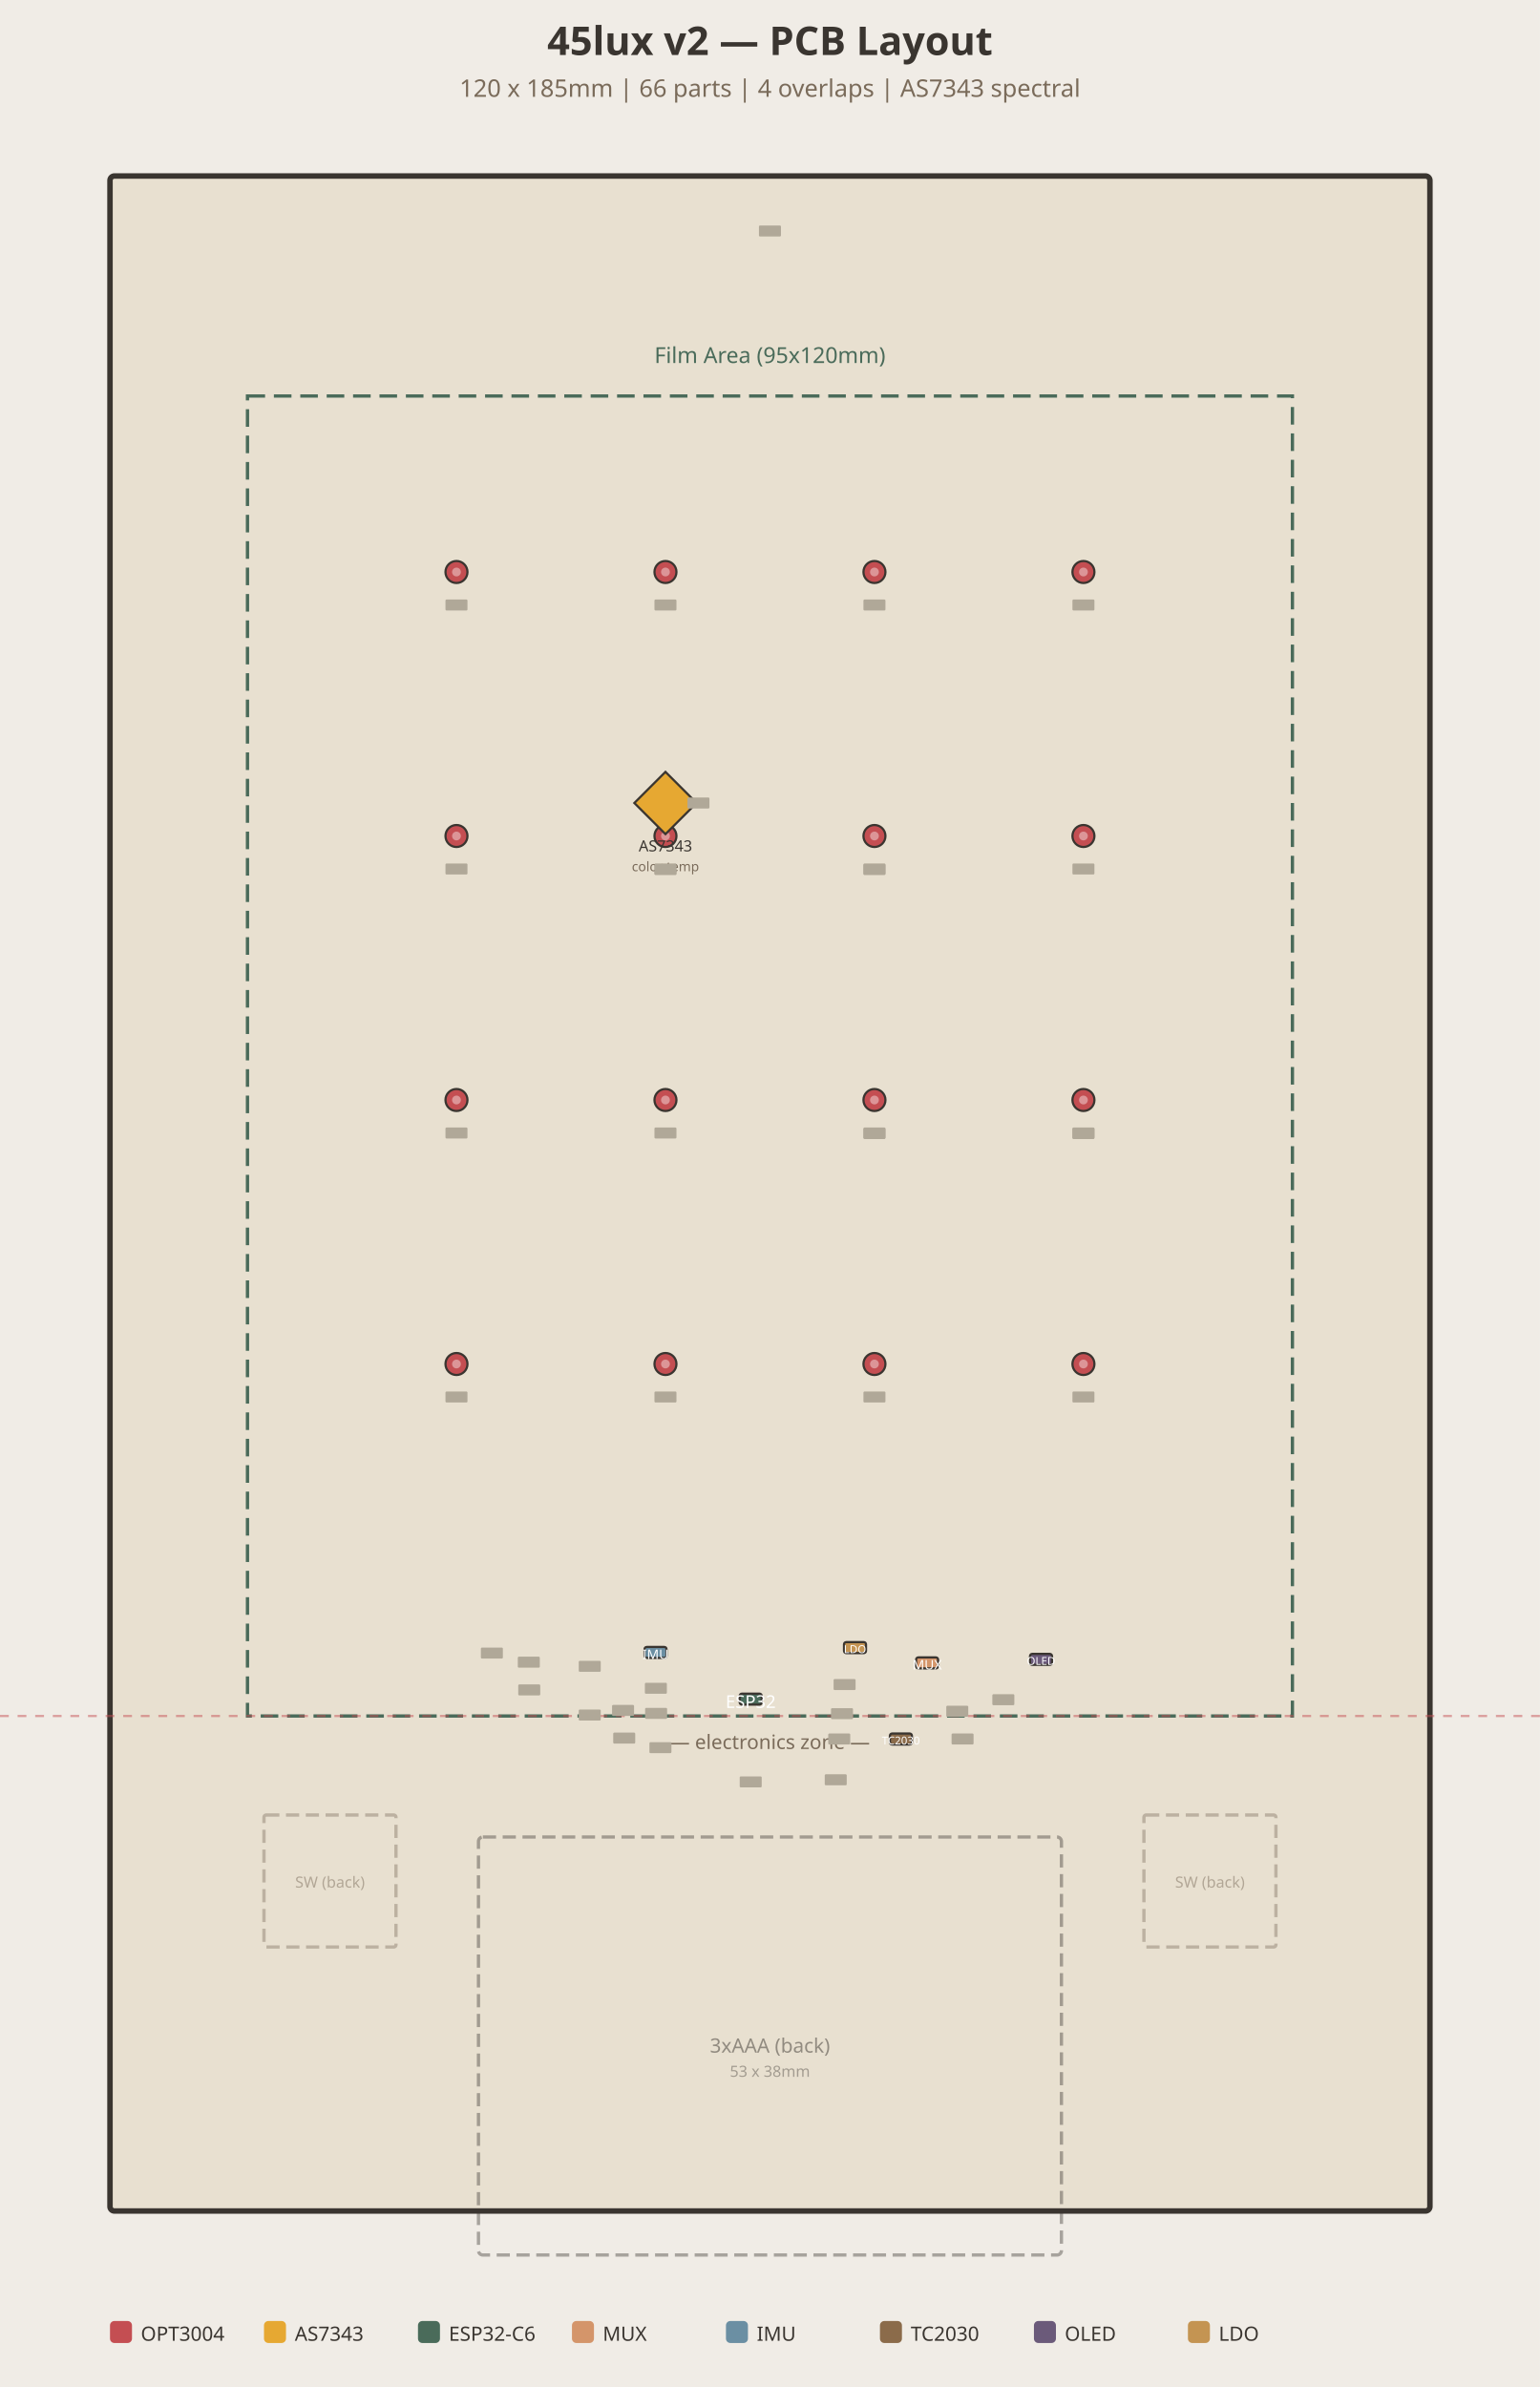
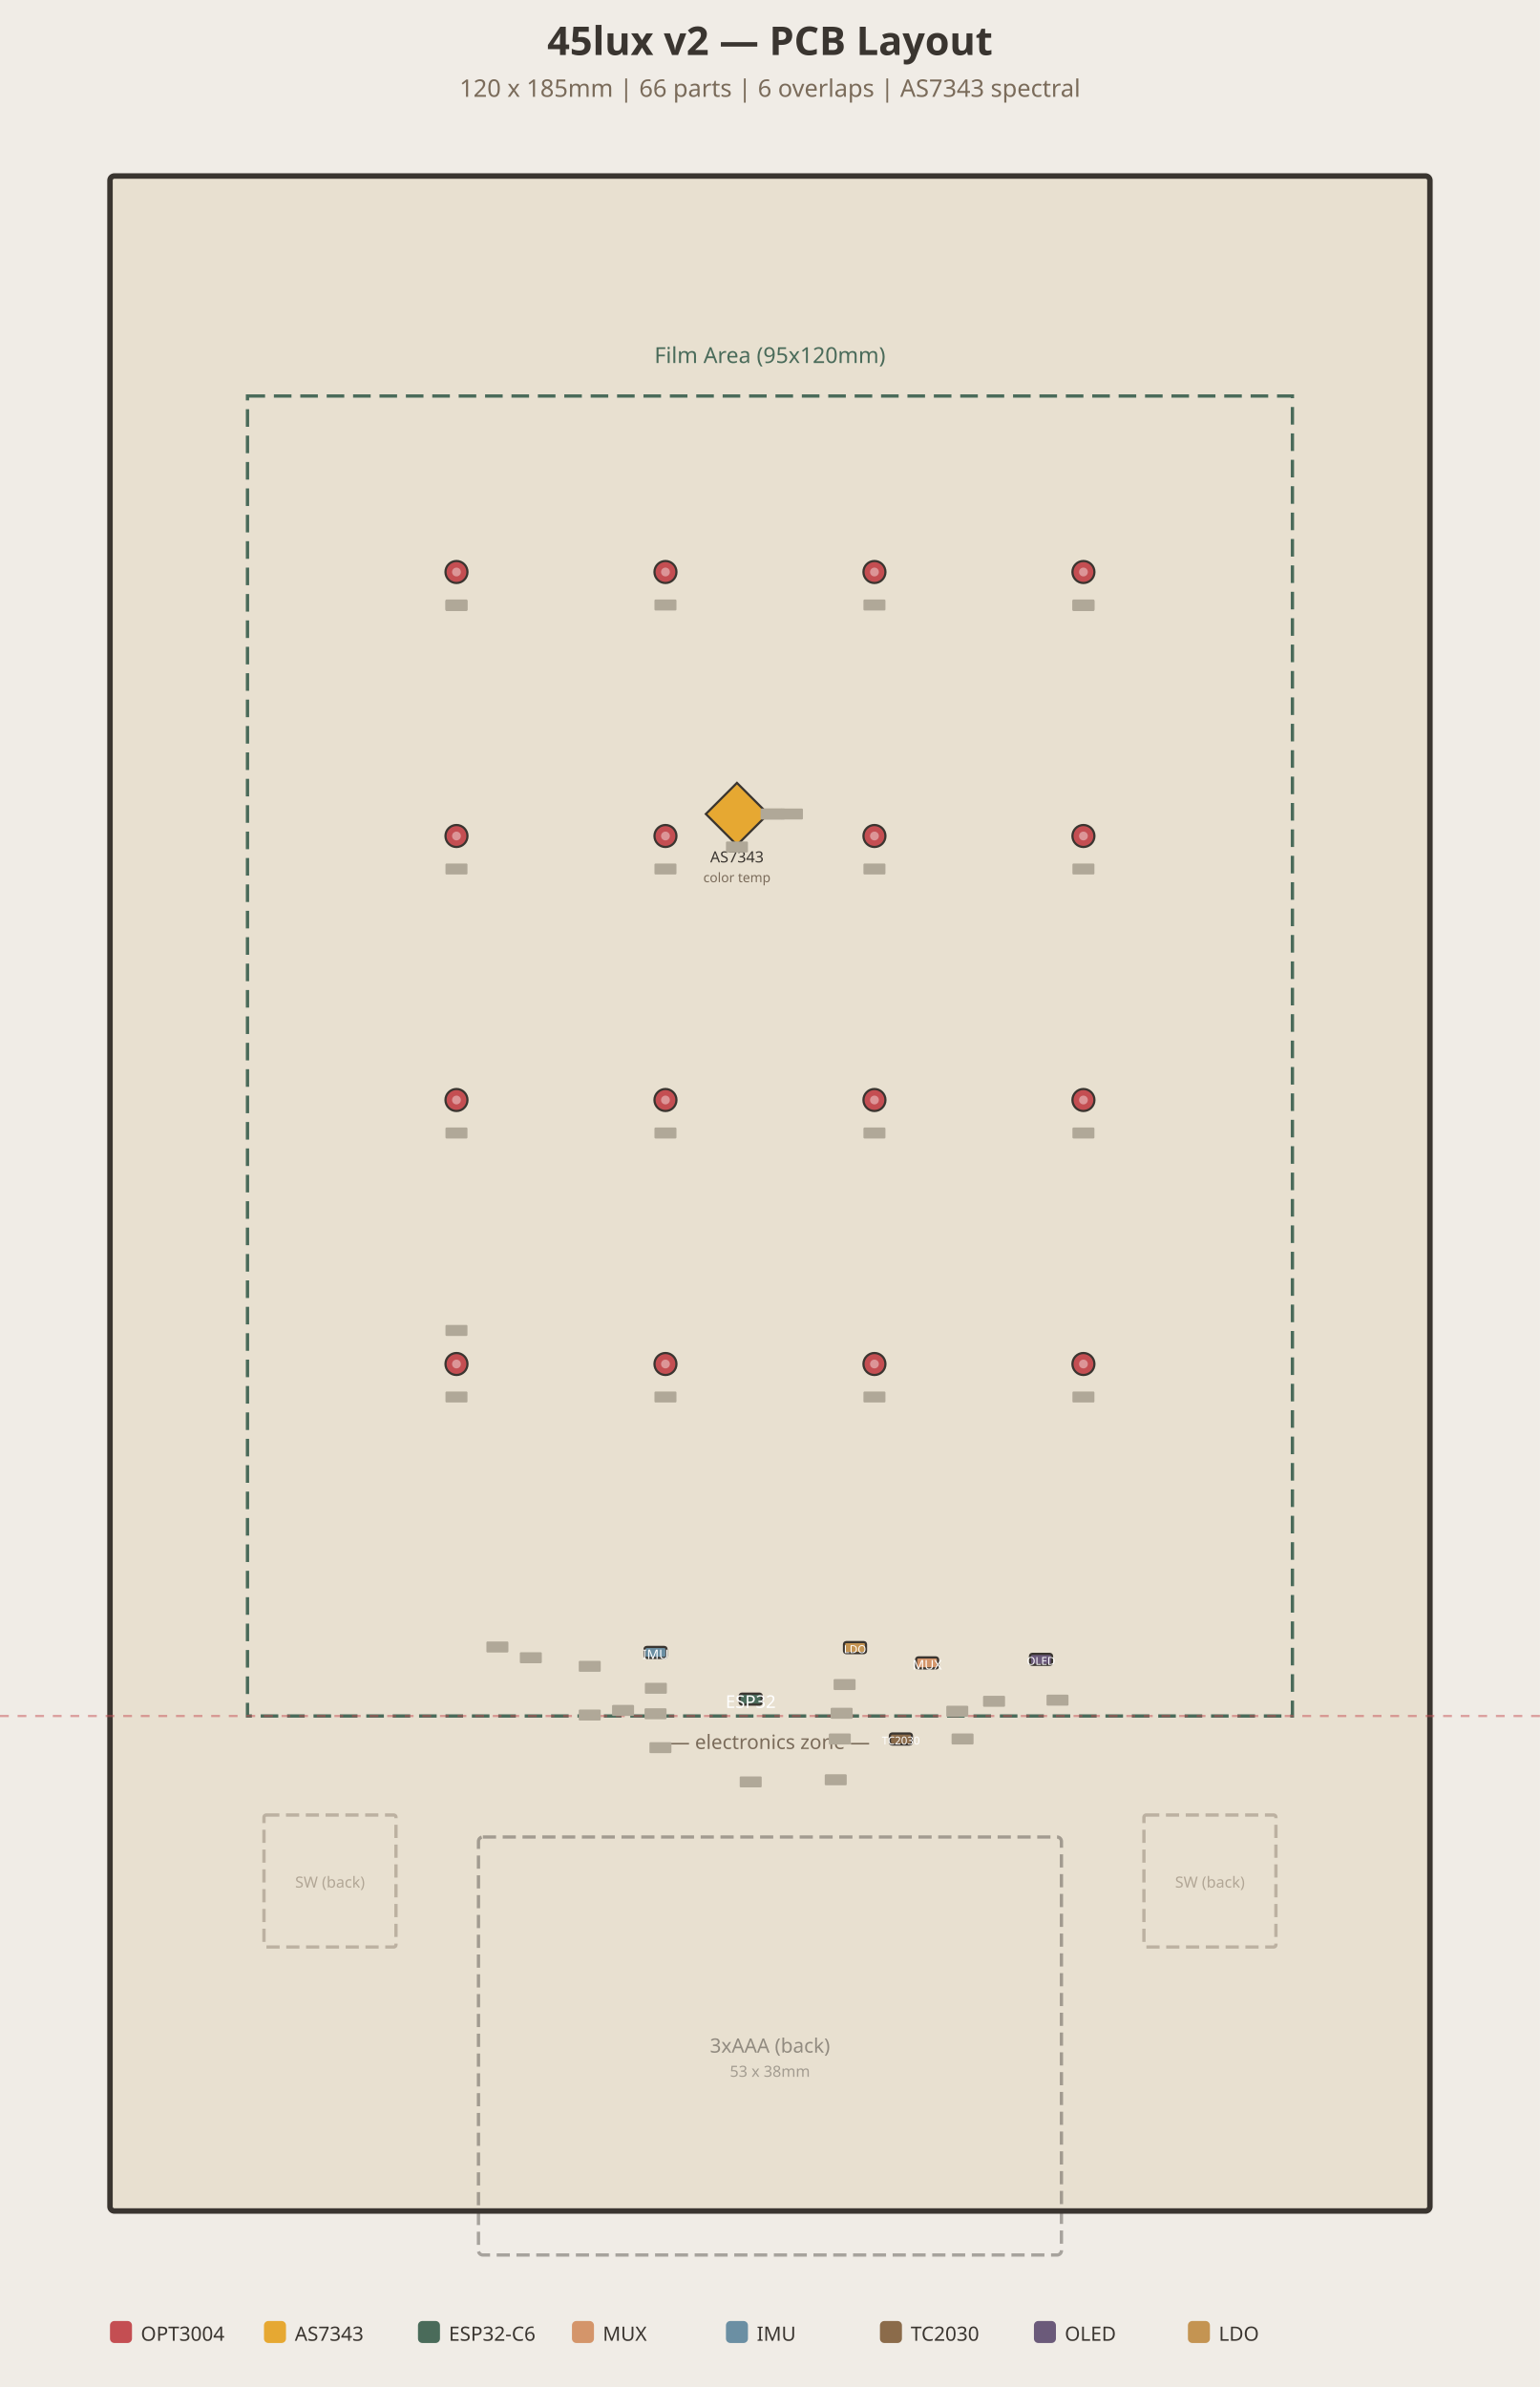
<svg xmlns="http://www.w3.org/2000/svg" width="700.0" height="1085.0">
  <rect width="700.0" height="1085.0" fill="#f0ece6" />
  <text x="350.0" y="25" text-anchor="middle" font-size="18" fill="#3a3530" font-family="sans-serif" font-weight="bold">45lux v2 — PCB Layout</text>
-   <text x="350.0" y="44" text-anchor="middle" font-size="11" fill="#7a6b5a" font-family="sans-serif">120 x 185mm | 66 parts | 4 overlaps | AS7343 spectral</text>
+   <text x="350.0" y="44" text-anchor="middle" font-size="11" fill="#7a6b5a" font-family="sans-serif">120 x 185mm | 66 parts | 6 overlaps | AS7343 spectral</text>
  <rect x="50.0" y="80.0" width="600.0" height="925.0" fill="#e8e0d0" stroke="#3a3530" stroke-width="2.5" rx="2" />
  <rect x="112.5" y="180.0" width="475.0" height="600.0" fill="none" stroke="#4a6b5a" stroke-width="1.5" stroke-dasharray="8,4" />
  <text x="350.0" y="165.0" text-anchor="middle" font-size="10" fill="#4a6b5a" font-family="sans-serif">Film Area (95x120mm)</text>
  <line x1="0.0" y1="780.0" x2="700.0" y2="780.0" stroke="#c44e52" stroke-width="1" stroke-dasharray="4,4" opacity="0.5" />
  <text x="350.0" y="795.0" text-anchor="middle" font-size="9" fill="#7a6b5a" font-family="sans-serif">— electronics zone —</text>
  <rect x="217.5" y="835.0" width="265.0" height="190.0" fill="none" stroke="#3a3530" stroke-width="1.5" stroke-dasharray="6,3" rx="2" opacity="0.4" />
  <text x="350.0" y="933.0" text-anchor="middle" font-size="9" fill="#3a3530" opacity="0.5" font-family="sans-serif">3xAAA (back)</text>
  <text x="350.0" y="944.0" text-anchor="middle" font-size="7" fill="#3a3530" opacity="0.4" font-family="sans-serif">53 x 38mm</text>
  <circle cx="207.5" cy="260.0" r="5" fill="#c44e52" stroke="#3a3530" stroke-width="1" />
  <circle cx="207.5" cy="260.0" r="2" fill="white" opacity="0.4" />
  <rect x="202.5" y="272.5" width="10.0" height="5.0" fill="#b0a898" stroke="none" rx="0.5" />
  <circle cx="302.5" cy="260.0" r="5" fill="#c44e52" stroke="#3a3530" stroke-width="1" />
  <circle cx="302.5" cy="260.0" r="2" fill="white" opacity="0.4" />
  <rect x="297.5" y="272.5" width="10.0" height="5.0" fill="#b0a898" stroke="none" rx="0.5" />
  <circle cx="397.5" cy="260.0" r="5" fill="#c44e52" stroke="#3a3530" stroke-width="1" />
  <circle cx="397.5" cy="260.0" r="2" fill="white" opacity="0.4" />
  <rect x="392.5" y="272.5" width="10.0" height="5.0" fill="#b0a898" stroke="none" rx="0.5" />
  <circle cx="492.5" cy="260.0" r="5" fill="#c44e52" stroke="#3a3530" stroke-width="1" />
  <circle cx="492.5" cy="260.0" r="2" fill="white" opacity="0.4" />
  <rect x="487.5" y="272.5" width="10.0" height="5.0" fill="#b0a898" stroke="none" rx="0.5" />
  <circle cx="207.5" cy="380.0" r="5" fill="#c44e52" stroke="#3a3530" stroke-width="1" />
  <circle cx="207.5" cy="380.0" r="2" fill="white" opacity="0.4" />
  <rect x="202.5" y="392.5" width="10.0" height="5.0" fill="#b0a898" stroke="none" rx="0.5" />
  <circle cx="302.5" cy="380.0" r="5" fill="#c44e52" stroke="#3a3530" stroke-width="1" />
  <circle cx="302.5" cy="380.0" r="2" fill="white" opacity="0.4" />
  <rect x="297.5" y="392.5" width="10.0" height="5.0" fill="#b0a898" stroke="none" rx="0.5" />
  <circle cx="397.5" cy="380.0" r="5" fill="#c44e52" stroke="#3a3530" stroke-width="1" />
  <circle cx="397.5" cy="380.0" r="2" fill="white" opacity="0.4" />
  <rect x="392.5" y="392.5" width="10.0" height="5.0" fill="#b0a898" stroke="none" rx="0.5" />
  <circle cx="492.5" cy="380.0" r="5" fill="#c44e52" stroke="#3a3530" stroke-width="1" />
  <circle cx="492.5" cy="380.0" r="2" fill="white" opacity="0.4" />
  <rect x="487.5" y="392.5" width="10.0" height="5.0" fill="#b0a898" stroke="none" rx="0.5" />
  <circle cx="207.5" cy="500.0" r="5" fill="#c44e52" stroke="#3a3530" stroke-width="1" />
  <circle cx="207.5" cy="500.0" r="2" fill="white" opacity="0.4" />
  <rect x="202.5" y="512.5" width="10.0" height="5.0" fill="#b0a898" stroke="none" rx="0.5" />
  <circle cx="302.5" cy="500.0" r="5" fill="#c44e52" stroke="#3a3530" stroke-width="1" />
  <circle cx="302.5" cy="500.0" r="2" fill="white" opacity="0.4" />
  <rect x="297.5" y="512.5" width="10.0" height="5.0" fill="#b0a898" stroke="none" rx="0.5" />
  <circle cx="397.5" cy="500.0" r="5" fill="#c44e52" stroke="#3a3530" stroke-width="1" />
  <circle cx="397.5" cy="500.0" r="2" fill="white" opacity="0.4" />
  <rect x="392.5" y="512.5" width="10.0" height="5.0" fill="#b0a898" stroke="none" rx="0.5" />
  <circle cx="492.5" cy="500.0" r="5" fill="#c44e52" stroke="#3a3530" stroke-width="1" />
  <circle cx="492.5" cy="500.0" r="2" fill="white" opacity="0.4" />
  <rect x="487.5" y="512.5" width="10.0" height="5.0" fill="#b0a898" stroke="none" rx="0.5" />
  <circle cx="207.5" cy="620.0" r="5" fill="#c44e52" stroke="#3a3530" stroke-width="1" />
  <circle cx="207.5" cy="620.0" r="2" fill="white" opacity="0.4" />
  <rect x="202.5" y="632.5" width="10.0" height="5.0" fill="#b0a898" stroke="none" rx="0.5" />
  <circle cx="302.5" cy="620.0" r="5" fill="#c44e52" stroke="#3a3530" stroke-width="1" />
  <circle cx="302.5" cy="620.0" r="2" fill="white" opacity="0.4" />
  <rect x="297.5" y="632.5" width="10.0" height="5.0" fill="#b0a898" stroke="none" rx="0.5" />
  <circle cx="397.5" cy="620.0" r="5" fill="#c44e52" stroke="#3a3530" stroke-width="1" />
  <circle cx="397.5" cy="620.0" r="2" fill="white" opacity="0.4" />
  <rect x="392.5" y="632.5" width="10.0" height="5.0" fill="#b0a898" stroke="none" rx="0.5" />
  <circle cx="492.5" cy="620.0" r="5" fill="#c44e52" stroke="#3a3530" stroke-width="1" />
  <circle cx="492.5" cy="620.0" r="2" fill="white" opacity="0.4" />
  <rect x="487.5" y="632.5" width="10.0" height="5.0" fill="#b0a898" stroke="none" rx="0.5" />
-   <rect x="292.5" y="355.0" width="20" height="20" fill="#e6a832" stroke="#3a3530" stroke-width="1" transform="rotate(45 302.5 365.0)" />
-   <text x="302.5" y="387.0" text-anchor="middle" font-size="7" fill="#3a3530" font-family="sans-serif">AS7343</text>
-   <text x="302.5" y="396.0" text-anchor="middle" font-size="6" fill="#7a6b5a" font-family="sans-serif">color temp</text>
-   <rect x="312.5" y="362.5" width="10.0" height="5.0" fill="#b0a898" stroke="none" rx="0.5" />
-   <rect x="345.0" y="102.5" width="10.0" height="5.0" fill="#b0a898" stroke="none" rx="0.5" />
+   <rect x="325.0" y="360.0" width="20" height="20" fill="#e6a832" stroke="#3a3530" stroke-width="1" transform="rotate(45 335.0 370.0)" />
+   <text x="335.0" y="392.0" text-anchor="middle" font-size="7" fill="#3a3530" font-family="sans-serif">AS7343</text>
+   <text x="335.0" y="401.0" text-anchor="middle" font-size="6" fill="#7a6b5a" font-family="sans-serif">color temp</text>
+   <rect x="330.0" y="382.5" width="10.0" height="5.0" fill="#b0a898" stroke="none" rx="0.5" />
+   <rect x="355.0" y="367.5" width="10.0" height="5.0" fill="#b0a898" stroke="none" rx="0.5" />
  <rect x="120.0" y="825.0" width="60.0" height="60.0" fill="none" stroke="#7a6b5a" stroke-width="1.5" stroke-dasharray="6,3" rx="1" opacity="0.4" />
  <text x="150.0" y="858.0" text-anchor="middle" font-size="7" fill="#7a6b5a" opacity="0.5" font-family="sans-serif">SW (back)</text>
  <rect x="520.0" y="825.0" width="60.0" height="60.0" fill="none" stroke="#7a6b5a" stroke-width="1.5" stroke-dasharray="6,3" rx="1" opacity="0.4" />
  <text x="550.0" y="858.0" text-anchor="middle" font-size="7" fill="#7a6b5a" opacity="0.5" font-family="sans-serif">SW (back)</text>
  <rect x="383.66" y="746.411" width="10.0" height="5.0" fill="#c49452" stroke="#3a3530" rx="1" />
  <text x="388.66" y="751.411" text-anchor="middle" font-size="5" fill="white" font-family="sans-serif">LDO</text>
  <rect x="336.251" y="769.834" width="10.0" height="5.0" fill="#4a6b5a" stroke="#3a3530" rx="1" />
  <text x="341.251" y="776.334" text-anchor="middle" font-size="8" fill="white" font-family="sans-serif">ESP32</text>
  <rect x="416.433" y="753.36" width="10.0" height="5.0" fill="#d4956a" stroke="#3a3530" rx="1" />
  <text x="421.433" y="758.86" text-anchor="middle" font-size="6" fill="white" font-family="sans-serif">MUX</text>
  <rect x="292.987" y="748.614" width="10.0" height="5.0" fill="#6b8fa3" stroke="#3a3530" rx="1" />
  <text x="297.987" y="754.114" text-anchor="middle" font-size="6" fill="white" font-family="sans-serif">IMU</text>
  <rect x="263.081" y="754.917" width="10.0" height="5.0" fill="#b0a898" stroke="none" rx="0.5" />
  <rect x="468.223" y="751.757" width="10.0" height="5.0" fill="#6b5a7a" stroke="#3a3530" rx="1" />
  <text x="473.223" y="756.757" text-anchor="middle" font-size="5" fill="white" font-family="sans-serif">OLED</text>
  <rect x="404.529" y="787.954" width="10.0" height="5.0" fill="#8b6b4a" stroke="#3a3530" rx="1" />
  <text x="409.529" y="792.954" text-anchor="middle" font-size="5" fill="white" font-family="sans-serif">TC2030</text>
  <rect x="378.93" y="763.21" width="10.0" height="5.0" fill="#b0a898" stroke="none" rx="0.5" />
+   <rect x="345.752" y="367.5" width="10.0" height="5.0" fill="#b0a898" stroke="none" rx="0.5" />
+   <rect x="202.5" y="272.75" width="10.0" height="5.0" fill="#b0a898" stroke="none" rx="0.5" />
+   <rect x="293.143" y="764.898" width="10.0" height="5.0" fill="#b0a898" stroke="none" rx="0.5" />
+   <rect x="430.146" y="775.337" width="10.0" height="5.0" fill="#b0a898" stroke="none" rx="0.5" />
+   <rect x="202.5" y="602.25" width="10.0" height="5.0" fill="#b0a898" stroke="none" rx="0.5" />
+   <rect x="487.5" y="272.75" width="10.0" height="5.0" fill="#b0a898" stroke="none" rx="0.5" />
+   <rect x="475.718" y="770.299" width="10.0" height="5.0" fill="#b0a898" stroke="none" rx="0.5" />
+   <rect x="292.987" y="776.489" width="10.0" height="5.0" fill="#b0a898" stroke="none" rx="0.5" />
+   <rect x="374.906" y="806.499" width="10.0" height="5.0" fill="#b0a898" stroke="none" rx="0.5" />
+   <rect x="432.56" y="787.954" width="10.0" height="5.0" fill="#b0a898" stroke="none" rx="0.5" />
+   <rect x="336.251" y="807.459" width="10.0" height="5.0" fill="#b0a898" stroke="none" rx="0.5" />
+   <rect x="376.747" y="787.954" width="10.0" height="5.0" fill="#b0a898" stroke="none" rx="0.5" />
+   <rect x="346.877" y="367.5" width="10.0" height="5.0" fill="#b0a898" stroke="none" rx="0.5" />
+   <rect x="446.866" y="770.811" width="10.0" height="5.0" fill="#b0a898" stroke="none" rx="0.5" />
  <rect x="263.081" y="777.067" width="10.0" height="5.0" fill="#b0a898" stroke="none" rx="0.5" />
-   <rect x="432.56" y="787.954" width="10.0" height="5.0" fill="#b0a898" stroke="none" rx="0.5" />
-   <rect x="297.5" y="392.75" width="10.0" height="5.0" fill="#b0a898" stroke="none" rx="0.5" />
-   <rect x="392.5" y="392.75" width="10.0" height="5.0" fill="#b0a898" stroke="none" rx="0.5" />
-   <rect x="487.5" y="512.75" width="10.0" height="5.0" fill="#b0a898" stroke="none" rx="0.5" />
-   <rect x="392.5" y="512.75" width="10.0" height="5.0" fill="#b0a898" stroke="none" rx="0.5" />
-   <rect x="430.146" y="775.337" width="10.0" height="5.0" fill="#b0a898" stroke="none" rx="0.5" />
-   <rect x="293.143" y="764.898" width="10.0" height="5.0" fill="#b0a898" stroke="none" rx="0.5" />
-   <rect x="374.906" y="806.499" width="10.0" height="5.0" fill="#b0a898" stroke="none" rx="0.5" />
-   <rect x="376.497" y="787.954" width="10.0" height="5.0" fill="#b0a898" stroke="none" rx="0.5" />
-   <rect x="336.251" y="807.459" width="10.0" height="5.0" fill="#b0a898" stroke="none" rx="0.5" />
-   <rect x="377.75" y="776.444" width="10.0" height="5.0" fill="#b0a898" stroke="none" rx="0.5" />
-   <rect x="235.379" y="753.033" width="10.0" height="5.0" fill="#b0a898" stroke="none" rx="0.5" />
-   <rect x="451.091" y="770.099" width="10.0" height="5.0" fill="#b0a898" stroke="none" rx="0.5" />
-   <rect x="235.581" y="765.648" width="10.0" height="5.0" fill="#b0a898" stroke="none" rx="0.5" />
-   <rect x="293.254" y="776.308" width="10.0" height="5.0" fill="#b0a898" stroke="none" rx="0.5" />
-   <rect x="218.593" y="748.897" width="10.0" height="5.0" fill="#b0a898" stroke="none" rx="0.5" />
+   <rect x="236.303" y="751.019" width="10.0" height="5.0" fill="#b0a898" stroke="none" rx="0.5" />
+   <rect x="221.102" y="746.135" width="10.0" height="5.0" fill="#b0a898" stroke="none" rx="0.5" />
  <rect x="295.214" y="791.896" width="10.0" height="5.0" fill="#b0a898" stroke="none" rx="0.5" />
  <rect x="278.222" y="774.964" width="10.0" height="5.0" fill="#b0a898" stroke="none" rx="0.5" />
-   <rect x="278.751" y="787.551" width="10.0" height="5.0" fill="#b0a898" stroke="none" rx="0.5" />
+   <rect x="377.583" y="776.265" width="10.0" height="5.0" fill="#b0a898" stroke="none" rx="0.5" />
  <rect x="50" y="1055.0" width="10" height="10" fill="#c44e52" rx="2" />
  <text x="64" y="1064.0" font-size="9" fill="#3a3530" font-family="sans-serif">OPT3004</text>
  <rect x="120" y="1055.0" width="10" height="10" fill="#e6a832" rx="2" />
  <text x="134" y="1064.0" font-size="9" fill="#3a3530" font-family="sans-serif">AS7343</text>
  <rect x="190" y="1055.0" width="10" height="10" fill="#4a6b5a" rx="2" />
  <text x="204" y="1064.0" font-size="9" fill="#3a3530" font-family="sans-serif">ESP32-C6</text>
  <rect x="260" y="1055.0" width="10" height="10" fill="#d4956a" rx="2" />
  <text x="274" y="1064.0" font-size="9" fill="#3a3530" font-family="sans-serif">MUX</text>
  <rect x="330" y="1055.0" width="10" height="10" fill="#6b8fa3" rx="2" />
  <text x="344" y="1064.0" font-size="9" fill="#3a3530" font-family="sans-serif">IMU</text>
  <rect x="400" y="1055.0" width="10" height="10" fill="#8b6b4a" rx="2" />
  <text x="414" y="1064.0" font-size="9" fill="#3a3530" font-family="sans-serif">TC2030</text>
  <rect x="470" y="1055.0" width="10" height="10" fill="#6b5a7a" rx="2" />
  <text x="484" y="1064.0" font-size="9" fill="#3a3530" font-family="sans-serif">OLED</text>
  <rect x="540" y="1055.0" width="10" height="10" fill="#c49452" rx="2" />
  <text x="554" y="1064.0" font-size="9" fill="#3a3530" font-family="sans-serif">LDO</text>
</svg>
